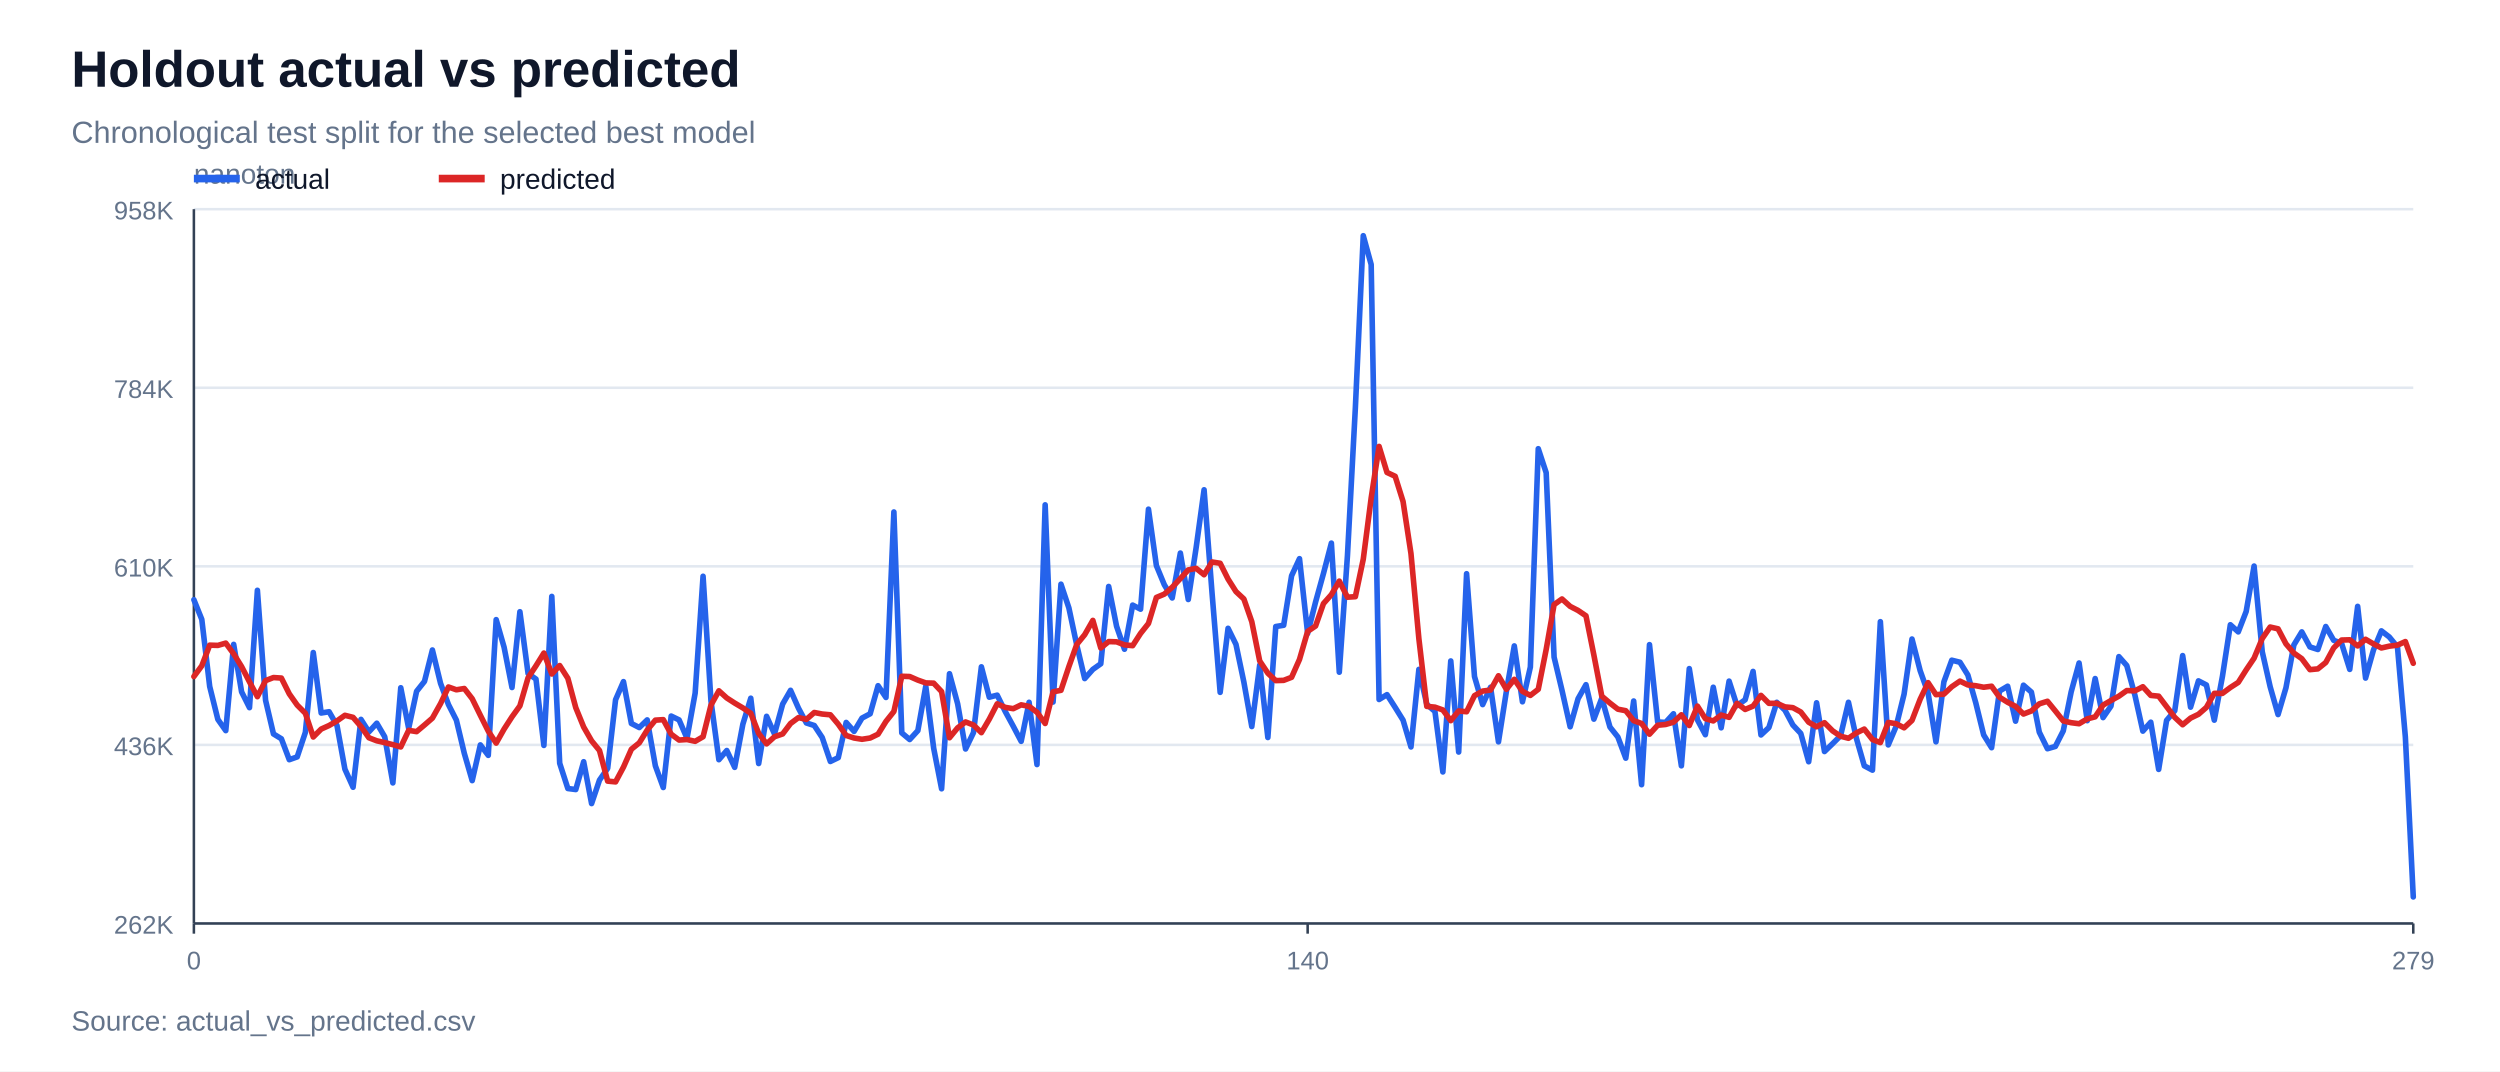
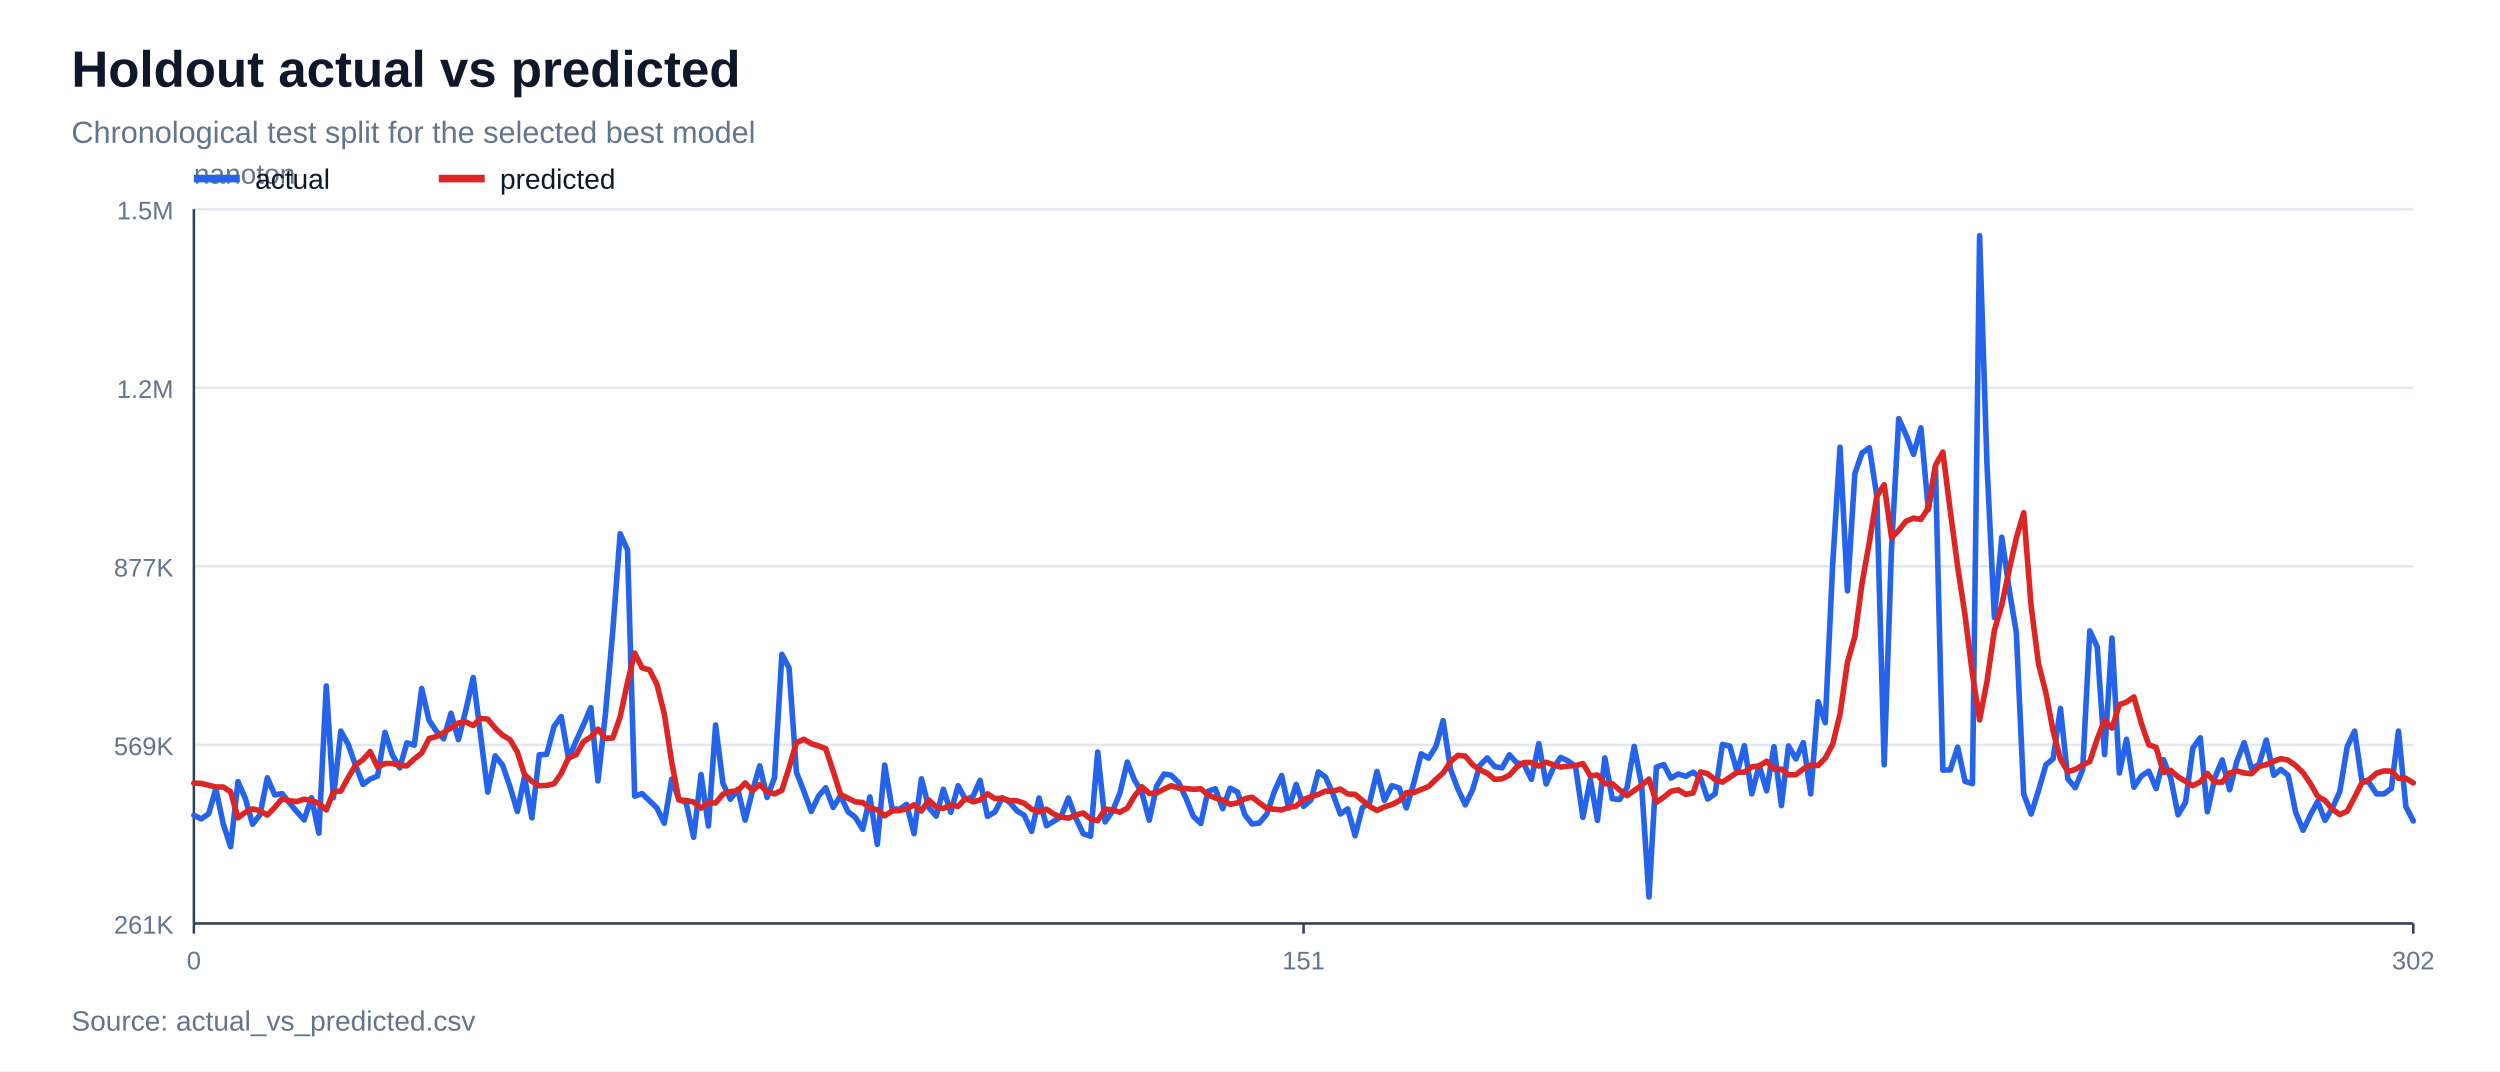
<svg xmlns="http://www.w3.org/2000/svg" width="980" height="420" viewBox="0 0 980 420">
  <rect width="100%" height="100%" fill="#ffffff" />
  <text x="28" y="34" font-family="Arial, sans-serif" font-size="20" font-weight="700" fill="#0f172a">Holdout actual vs predicted</text>
  <text x="28" y="56" font-family="Arial, sans-serif" font-size="12" fill="#64748b">Chronological test split for the selected best model</text>
  <line x1="76" y1="362.0" x2="946" y2="362.0" stroke="#e2e8f0" stroke-width="1" />
-   <text x="68" y="366.0" font-family="Arial, sans-serif" font-size="10" text-anchor="end" fill="#64748b">262K</text>
+   <text x="68" y="366.0" font-family="Arial, sans-serif" font-size="10" text-anchor="end" fill="#64748b">261K</text>
  <line x1="76" y1="292.0" x2="946" y2="292.0" stroke="#e2e8f0" stroke-width="1" />
-   <text x="68" y="296.0" font-family="Arial, sans-serif" font-size="10" text-anchor="end" fill="#64748b">436K</text>
+   <text x="68" y="296.0" font-family="Arial, sans-serif" font-size="10" text-anchor="end" fill="#64748b">569K</text>
  <line x1="76" y1="222.0" x2="946" y2="222.0" stroke="#e2e8f0" stroke-width="1" />
-   <text x="68" y="226.0" font-family="Arial, sans-serif" font-size="10" text-anchor="end" fill="#64748b">610K</text>
+   <text x="68" y="226.0" font-family="Arial, sans-serif" font-size="10" text-anchor="end" fill="#64748b">877K</text>
  <line x1="76" y1="152.0" x2="946" y2="152.0" stroke="#e2e8f0" stroke-width="1" />
-   <text x="68" y="156.0" font-family="Arial, sans-serif" font-size="10" text-anchor="end" fill="#64748b">784K</text>
+   <text x="68" y="156.0" font-family="Arial, sans-serif" font-size="10" text-anchor="end" fill="#64748b">1.2M</text>
  <line x1="76" y1="82.0" x2="946" y2="82.0" stroke="#e2e8f0" stroke-width="1" />
-   <text x="68" y="86.0" font-family="Arial, sans-serif" font-size="10" text-anchor="end" fill="#64748b">958K</text>
+   <text x="68" y="86.0" font-family="Arial, sans-serif" font-size="10" text-anchor="end" fill="#64748b">1.5M</text>
  <line x1="76" y1="362" x2="946" y2="362" stroke="#334155" stroke-width="1" />
  <line x1="76" y1="82" x2="76" y2="362" stroke="#334155" stroke-width="1" />
  <text x="76" y="72" font-family="Arial, sans-serif" font-size="11" fill="#64748b">nanoton</text>
  <line x1="76.0" y1="362" x2="76.0" y2="366" stroke="#334155" stroke-width="1" />
  <text x="76.0" y="380" font-family="Arial, sans-serif" font-size="10" text-anchor="middle" fill="#64748b">0</text>
-   <line x1="512.6" y1="362" x2="512.6" y2="366" stroke="#334155" stroke-width="1" />
-   <text x="512.6" y="380" font-family="Arial, sans-serif" font-size="10" text-anchor="middle" fill="#64748b">140</text>
+   <line x1="511.0" y1="362" x2="511.0" y2="366" stroke="#334155" stroke-width="1" />
+   <text x="511.0" y="380" font-family="Arial, sans-serif" font-size="10" text-anchor="middle" fill="#64748b">151</text>
  <line x1="946.0" y1="362" x2="946.0" y2="366" stroke="#334155" stroke-width="1" />
-   <text x="946.0" y="380" font-family="Arial, sans-serif" font-size="10" text-anchor="middle" fill="#64748b">279</text>
-   <polyline points="76.0,235.1 79.1,242.8 82.2,269.1 85.4,282.0 88.5,286.4 91.6,252.6 94.7,271.2 97.8,277.4 100.9,231.4 104.1,274.5 107.2,287.7 110.3,289.6 113.4,297.8 116.5,296.7 119.7,287.1 122.8,255.8 125.9,279.5 129.0,279.0 132.1,284.4 135.2,301.5 138.4,308.6 141.5,282.0 144.6,286.9 147.7,283.5 150.8,288.8 154.0,306.9 157.1,269.6 160.2,285.5 163.3,271.0 166.4,267.1 169.5,254.8 172.7,267.9 175.8,276.2 178.9,282.3 182.0,295.3 185.1,306.0 188.3,292.0 191.4,296.1 194.5,242.9 197.6,253.7 200.7,269.5 203.8,239.8 207.0,264.0 210.1,266.2 213.2,292.2 216.3,233.8 219.4,299.2 222.6,309.1 225.7,309.5 228.8,298.6 231.9,315.0 235.0,305.8 238.2,301.2 241.3,274.3 244.4,267.2 247.5,283.6 250.6,285.2 253.7,282.2 256.9,300.2 260.0,308.7 263.1,280.7 266.2,282.2 269.3,289.4 272.5,271.7 275.6,225.9 278.7,274.8 281.8,297.8 284.9,294.2 288.0,300.8 291.2,283.9 294.3,273.7 297.4,299.3 300.5,280.8 303.6,287.7 306.8,276.0 309.9,270.6 313.0,277.6 316.1,283.4 319.2,284.4 322.3,289.1 325.5,298.5 328.6,297.0 331.7,283.2 334.8,286.7 337.9,281.5 341.1,279.8 344.2,268.8 347.3,273.4 350.4,200.7 353.5,287.3 356.6,289.9 359.8,286.4 362.9,269.0 366.0,293.3 369.1,309.2 372.2,264.1 375.4,275.9 378.5,293.6 381.6,287.2 384.7,261.4 387.8,273.3 390.9,272.5 394.1,279.0 397.2,284.7 400.3,290.6 403.4,275.3 406.5,299.7 409.7,197.9 412.8,275.2 415.9,229.0 419.0,238.3 422.1,252.9 425.2,266.0 428.4,262.4 431.5,260.2 434.6,229.9 437.7,245.5 440.8,254.5 444.0,237.2 447.1,238.8 450.2,199.6 453.3,221.7 456.4,229.2 459.5,234.4 462.7,216.8 465.8,235.0 468.9,214.6 472.0,192.0 475.1,232.2 478.3,271.4 481.4,246.3 484.5,252.6 487.6,267.4 490.7,284.8 493.8,260.7 497.0,289.1 500.1,245.6 503.2,245.1 506.3,225.7 509.4,219.0 512.6,248.3 515.7,236.0 518.8,224.8 521.9,212.9 525.0,263.5 528.2,217.8 531.3,159.9 534.4,92.4 537.5,103.7 540.6,274.2 543.7,272.3 546.9,277.3 550.0,282.3 553.1,292.8 556.2,262.4 559.3,276.1 562.5,278.9 565.6,302.6 568.7,259.1 571.8,294.8 574.9,224.9 578.0,265.2 581.2,276.2 584.3,269.4 587.4,290.8 590.5,271.0 593.6,253.2 596.8,275.1 599.9,261.5 603.0,175.9 606.1,185.3 609.2,257.6 612.3,270.6 615.5,284.9 618.6,273.9 621.7,268.4 624.8,281.9 627.9,273.7 631.1,285.0 634.2,288.9 637.3,297.2 640.4,274.8 643.5,307.6 646.6,252.7 649.8,283.0 652.9,283.2 656.0,279.8 659.1,300.2 662.2,262.1 665.4,282.2 668.5,288.0 671.6,269.4 674.7,285.3 677.8,267.0 680.9,276.6 684.1,274.3 687.2,263.2 690.3,288.1 693.4,285.2 696.5,275.3 699.7,278.4 702.8,284.2 705.9,287.5 709.0,298.6 712.1,275.5 715.2,294.6 718.4,291.5 721.5,288.4 724.6,275.3 727.7,289.4 730.8,300.2 734.0,301.9 737.1,243.7 740.2,292.0 743.3,284.7 746.4,272.1 749.5,250.5 752.7,262.9 755.8,271.6 758.9,290.8 762.0,267.3 765.1,258.8 768.3,259.6 771.4,264.6 774.5,275.5 777.6,288.1 780.7,293.1 783.8,270.9 787.0,269.0 790.1,282.7 793.2,268.6 796.3,271.3 799.4,287.0 802.6,293.5 805.7,292.6 808.8,286.5 811.9,271.2 815.0,259.9 818.2,282.5 821.3,266.0 824.4,281.3 827.5,276.8 830.6,257.4 833.7,260.9 836.9,272.6 840.0,286.6 843.1,283.1 846.2,301.6 849.3,282.4 852.5,278.6 855.6,257.0 858.7,277.2 861.8,266.9 864.9,268.5 868.0,282.3 871.2,265.1 874.3,244.9 877.4,247.7 880.5,239.7 883.6,221.9 886.8,255.5 889.9,269.2 893.0,280.1 896.1,269.6 899.2,252.8 902.3,247.7 905.5,253.6 908.6,254.6 911.7,245.6 914.8,251.0 917.9,252.2 921.1,262.4 924.2,237.7 927.3,265.8 930.4,254.8 933.5,247.3 936.6,249.7 939.8,253.6 942.9,288.9 946.0,351.6" fill="none" stroke="#2563eb" stroke-width="2.2" stroke-linejoin="round" stroke-linecap="round" />
-   <polyline points="76.0,265.2 79.1,261.0 82.2,252.9 85.4,253.0 88.5,252.1 91.6,256.3 94.7,261.3 97.8,267.3 100.9,273.1 104.1,266.8 107.2,265.6 110.3,265.8 113.4,272.0 116.5,276.4 119.7,279.6 122.8,288.9 125.9,285.8 129.0,284.4 132.1,282.6 135.2,280.4 138.4,281.2 141.5,284.8 144.6,289.2 147.7,290.4 150.8,291.1 154.0,291.9 157.1,292.8 160.2,286.3 163.3,286.8 166.4,284.2 169.5,281.5 172.7,275.8 175.8,269.3 178.9,270.4 182.0,269.9 185.1,273.9 188.3,280.4 191.4,286.6 194.5,291.3 197.6,285.8 200.7,281.0 203.8,276.7 207.0,265.7 210.1,261.0 213.2,256.0 216.3,264.2 219.4,260.9 222.6,265.9 225.7,277.4 228.8,285.0 231.9,290.4 235.0,294.2 238.2,306.2 241.3,306.5 244.4,300.7 247.5,293.7 250.6,291.2 253.7,286.2 256.9,282.3 260.0,282.1 263.1,287.8 266.2,290.1 269.3,289.9 272.5,290.6 275.6,288.8 278.7,276.4 281.8,270.8 284.9,273.6 288.0,275.6 291.2,277.5 294.3,279.6 297.4,287.5 300.5,291.6 303.6,288.8 306.8,287.7 309.9,283.6 313.0,281.3 316.1,282.0 319.2,279.3 322.3,279.9 325.5,280.2 328.6,283.9 331.7,288.3 334.8,289.3 337.9,289.8 341.1,289.3 344.2,287.8 347.3,282.8 350.4,278.9 353.5,265.1 356.6,265.2 359.8,266.6 362.9,267.7 366.0,267.8 369.1,271.1 372.2,289.2 375.4,285.3 378.5,283.0 381.6,284.2 384.7,287.2 387.8,281.9 390.9,275.9 394.1,277.3 397.2,277.8 400.3,276.3 403.4,276.9 406.5,279.2 409.7,283.6 412.8,271.2 415.9,270.6 419.0,261.3 422.1,252.6 425.2,248.8 428.4,243.2 431.5,254.0 434.6,251.5 437.7,251.6 440.8,252.8 444.0,253.1 447.1,248.3 450.2,244.4 453.3,234.2 456.4,232.9 459.5,230.2 462.7,226.8 465.8,223.4 468.9,222.8 472.0,225.3 475.1,220.3 478.3,220.8 481.4,227.0 484.5,231.9 487.6,234.8 490.7,243.7 493.8,259.1 497.0,263.9 500.1,266.8 503.2,266.7 506.3,265.5 509.4,258.5 512.6,247.5 515.7,245.4 518.8,236.6 521.9,233.1 525.0,227.8 528.2,234.1 531.3,233.9 534.4,219.2 537.5,195.2 540.6,175.0 543.7,185.2 546.9,186.7 550.0,196.6 553.1,217.0 556.2,250.4 559.3,276.9 562.5,277.2 565.6,278.3 568.7,282.5 571.8,278.7 574.9,279.0 578.0,272.7 581.2,270.9 584.3,270.5 587.4,264.9 590.5,270.2 593.6,266.3 596.8,271.0 599.9,272.6 603.0,270.2 606.1,254.6 609.2,237.0 612.3,234.8 615.5,237.7 618.6,239.3 621.7,241.4 624.8,256.8 627.9,272.9 631.1,275.6 634.2,278.0 637.3,278.6 640.4,282.5 643.5,283.6 646.6,287.8 649.8,284.3 652.9,284.0 656.0,283.1 659.1,280.2 662.2,284.4 665.4,276.8 668.5,281.7 671.6,282.6 674.7,280.3 677.8,281.2 680.9,275.7 684.1,278.1 687.2,276.8 690.3,272.6 693.4,275.7 696.5,275.7 699.7,277.1 702.8,277.4 705.9,279.1 709.0,283.1 712.1,284.9 715.2,283.3 718.4,286.5 721.5,288.6 724.6,289.4 727.7,287.3 730.8,285.8 734.0,289.9 737.1,291.1 740.2,283.2 743.3,283.7 746.4,285.3 749.5,282.4 752.7,274.1 755.8,267.6 758.9,272.3 762.0,272.1 765.1,269.2 768.3,267.0 771.4,268.5 774.5,268.8 777.6,269.4 780.7,269.0 783.8,273.3 787.0,275.3 790.1,276.9 793.2,279.9 796.3,278.7 799.4,275.9 802.6,274.9 805.7,278.7 808.8,282.6 811.9,283.3 815.0,283.7 818.2,281.8 821.3,281.0 824.4,276.4 827.5,274.6 830.6,272.9 833.7,270.7 836.9,270.8 840.0,269.2 843.1,272.6 846.2,272.9 849.3,277.0 852.5,281.2 855.6,284.1 858.7,281.5 861.8,280.0 864.9,277.3 868.0,271.8 871.2,271.8 874.3,269.5 877.4,267.5 880.5,262.6 883.6,258.0 886.8,250.3 889.9,245.8 893.0,246.5 896.1,252.4 899.2,256.0 902.3,258.2 905.5,262.5 908.6,262.2 911.7,259.7 914.8,254.0 917.9,250.9 921.1,250.8 924.2,253.2 927.3,250.6 930.4,252.4 933.5,254.0 936.6,253.3 939.8,252.9 942.9,251.5 946.0,260.0" fill="none" stroke="#dc2626" stroke-width="2.2" stroke-linejoin="round" stroke-linecap="round" />
+   <text x="946.0" y="380" font-family="Arial, sans-serif" font-size="10" text-anchor="middle" fill="#64748b">302</text>
+   <polyline points="76.0,319.6 78.9,321.0 81.8,319.0 84.6,309.2 87.5,322.9 90.4,331.9 93.3,306.4 96.2,313.1 99.0,323.1 101.9,319.4 104.8,304.9 107.7,311.6 110.6,311.1 113.5,314.8 116.3,318.1 119.2,321.4 122.1,312.7 125.0,326.6 127.9,268.9 130.7,312.7 133.6,286.6 136.5,291.8 139.4,300.1 142.3,307.5 145.1,305.4 148.0,304.2 150.9,287.1 153.8,295.9 156.7,301.0 159.5,291.2 162.4,292.1 165.3,269.9 168.2,282.4 171.1,286.7 173.9,289.6 176.8,279.6 179.7,289.9 182.6,278.4 185.5,265.6 188.4,288.3 191.2,310.5 194.1,296.3 197.0,299.9 199.9,308.3 202.8,318.1 205.6,304.5 208.5,320.6 211.4,295.9 214.3,295.7 217.2,284.7 220.0,280.9 222.9,297.5 225.8,290.5 228.7,284.2 231.6,277.4 234.4,306.1 237.3,280.2 240.2,247.5 243.1,209.2 246.0,215.6 248.8,312.1 251.7,311.1 254.6,313.9 257.5,316.7 260.4,322.7 263.3,305.4 266.1,313.2 269.0,314.8 271.9,328.2 274.8,303.6 277.7,323.8 280.5,284.2 283.4,307.1 286.3,313.3 289.2,309.4 292.1,321.5 294.9,310.3 297.8,300.2 300.7,312.6 303.6,304.9 306.5,256.5 309.3,261.8 312.2,302.7 315.1,310.1 318.0,318.1 320.9,312.0 323.7,308.8 326.6,316.5 329.5,311.9 332.4,318.2 335.3,320.4 338.2,325.1 341.0,312.4 343.9,331.0 346.8,299.9 349.7,317.1 352.6,317.2 355.4,315.3 358.3,326.8 361.2,305.3 364.1,316.6 367.0,319.9 369.8,309.4 372.7,318.4 375.6,308.0 378.5,313.5 381.4,312.2 384.2,305.9 387.1,320.0 390.0,318.3 392.9,312.7 395.8,314.5 398.6,317.8 401.5,319.6 404.4,325.9 407.3,312.8 410.2,323.7 413.1,321.9 415.9,320.2 418.8,312.8 421.7,320.7 424.6,326.8 427.5,327.8 430.3,294.8 433.2,322.2 436.1,318.0 439.0,310.9 441.9,298.7 444.7,305.7 447.6,310.6 450.5,321.5 453.4,308.2 456.3,303.4 459.1,303.9 462.0,306.7 464.9,312.9 467.8,320.0 470.7,322.8 473.5,310.2 476.4,309.2 479.3,317.0 482.2,309.0 485.1,310.5 488.0,319.4 490.8,323.0 493.7,322.6 496.6,319.1 499.5,310.4 502.4,304.0 505.2,316.8 508.1,307.5 511.0,316.1 513.9,313.6 516.8,302.6 519.6,304.6 522.5,311.2 525.4,319.1 528.3,317.1 531.2,327.6 534.0,316.7 536.9,314.6 539.8,302.4 542.7,313.8 545.6,308.0 548.5,308.9 551.3,316.7 554.2,307.0 557.1,295.5 560.0,297.2 562.9,292.6 565.7,282.5 568.6,301.6 571.5,309.3 574.4,315.5 577.3,309.5 580.1,300.0 583.0,297.1 585.9,300.5 588.8,301.0 591.7,295.9 594.5,299.0 597.4,299.6 600.3,305.5 603.2,291.5 606.1,307.3 608.9,301.1 611.8,296.9 614.7,298.3 617.6,300.4 620.5,320.4 623.4,305.5 626.2,321.6 629.1,297.1 632.0,313.1 634.9,313.4 637.8,308.7 640.6,292.6 643.5,307.7 646.4,351.6 649.3,300.7 652.2,299.7 655.0,305.0 657.9,303.4 660.8,304.3 663.7,302.7 666.6,304.9 669.4,313.2 672.3,311.2 675.2,291.8 678.1,292.5 681.0,302.7 683.8,292.3 686.7,311.2 689.6,300.0 692.5,310.0 695.4,292.7 698.3,315.8 701.1,292.4 704.0,297.5 706.9,291.1 709.8,311.2 712.7,275.1 715.5,283.3 718.4,221.4 721.3,175.3 724.2,231.6 727.1,185.7 729.9,177.6 732.8,175.5 735.7,194.3 738.6,299.8 741.5,214.5 744.3,164.1 747.2,170.5 750.1,178.1 753.0,167.7 755.9,199.8 758.7,183.2 761.6,301.9 764.5,301.8 767.4,292.9 770.3,306.3 773.2,307.2 776.0,92.4 778.9,182.1 781.8,242.1 784.7,210.6 787.6,231.1 790.4,248.0 793.3,311.2 796.2,319.1 799.1,309.9 802.0,299.8 804.8,297.5 807.7,277.7 810.6,305.3 813.5,308.8 816.4,301.7 819.2,247.3 822.1,253.5 825.0,295.8 827.9,250.1 830.8,303.0 833.6,289.8 836.5,308.6 839.4,304.2 842.3,302.3 845.2,309.1 848.1,297.8 850.9,304.9 853.8,319.4 856.7,314.6 859.6,293.2 862.5,289.2 865.3,318.2 868.2,304.9 871.1,297.9 874.0,309.6 876.9,298.3 879.7,291.1 882.6,301.3 885.5,299.7 888.4,290.1 891.3,303.9 894.1,301.6 897.0,304.0 899.9,318.4 902.8,325.5 905.7,319.4 908.5,314.2 911.4,321.6 914.3,316.8 917.2,310.3 920.1,292.7 923.0,286.6 925.8,305.7 928.7,306.8 931.6,311.2 934.5,311.2 937.4,309.1 940.2,286.6 943.1,316.2 946.0,321.8" fill="none" stroke="#2563eb" stroke-width="2.2" stroke-linejoin="round" stroke-linecap="round" />
+   <polyline points="76.0,307.0 78.9,307.1 81.8,307.8 84.6,308.5 87.5,308.5 90.4,310.4 93.3,320.6 96.2,318.4 99.0,317.1 101.9,317.8 104.8,319.5 107.7,316.5 110.6,313.1 113.5,313.9 116.3,314.2 119.2,313.3 122.1,313.7 125.0,315.0 127.9,317.5 130.7,310.4 133.6,310.1 136.5,304.8 139.4,299.9 142.3,297.8 145.1,294.6 148.0,300.7 150.9,299.3 153.8,299.3 156.7,300.0 159.5,300.2 162.4,297.5 165.3,295.2 168.2,289.5 171.1,288.7 173.9,287.2 176.8,285.3 179.7,283.4 182.6,283.0 185.5,284.4 188.4,281.6 191.2,281.9 194.1,285.4 197.0,288.2 199.9,289.9 202.8,294.8 205.6,303.6 208.5,306.3 211.4,308.0 214.3,307.9 217.2,307.2 220.0,303.2 222.9,297.0 225.8,295.9 228.7,290.8 231.6,288.9 234.4,285.8 237.3,289.4 240.2,289.3 243.1,281.0 246.0,267.4 248.8,256.0 251.7,261.8 254.6,262.6 257.5,268.2 260.4,279.8 263.3,298.7 266.1,313.6 269.0,313.8 271.9,314.4 274.8,316.8 277.7,314.6 280.5,314.8 283.4,311.3 286.3,310.3 289.2,310.0 292.1,306.9 294.9,309.9 297.8,307.6 300.7,310.3 303.6,311.2 306.5,309.8 309.3,301.0 312.2,291.1 315.1,289.8 318.0,291.5 320.9,292.4 323.7,293.5 326.6,302.3 329.5,311.4 332.4,312.9 335.3,314.3 338.2,314.6 341.0,316.8 343.9,317.4 346.8,319.8 349.7,317.9 352.6,317.7 355.4,317.1 358.3,315.5 361.2,317.9 364.1,313.6 367.0,316.4 369.8,316.9 372.7,315.6 375.6,316.1 378.5,312.9 381.4,314.3 384.2,313.6 387.1,311.2 390.0,313.0 392.9,313.0 395.8,313.8 398.6,313.9 401.5,314.9 404.4,317.2 407.3,318.2 410.2,317.2 413.1,319.1 415.9,320.3 418.8,320.7 421.7,319.5 424.6,318.7 427.5,321.0 430.3,321.7 433.2,317.2 436.1,317.5 439.0,318.4 441.9,316.8 444.7,312.1 447.6,308.4 450.5,311.0 453.4,310.9 456.3,309.3 459.1,308.0 462.0,308.9 464.9,309.1 467.8,309.4 470.7,309.2 473.5,311.6 476.4,312.8 479.3,313.6 482.2,315.3 485.1,314.7 488.0,313.1 490.8,312.5 493.7,314.7 496.6,316.9 499.5,317.2 502.4,317.5 505.2,316.4 508.1,316.0 511.0,313.4 513.9,312.3 516.8,311.4 519.6,310.1 522.5,310.2 525.4,309.3 528.3,311.2 531.2,311.4 534.0,313.7 536.9,316.1 539.8,317.7 542.7,316.3 545.6,315.4 548.5,313.9 551.3,310.7 554.2,310.7 557.1,309.5 560.0,308.3 562.9,305.5 565.7,303.0 568.6,298.6 571.5,296.1 574.4,296.4 577.3,299.8 580.1,301.8 583.0,303.1 585.9,305.5 588.8,305.3 591.7,303.9 594.5,300.7 597.4,298.9 600.3,298.9 603.2,300.3 606.1,298.8 608.9,299.8 611.8,300.7 614.7,300.3 617.6,300.1 620.5,299.3 623.4,304.1 626.2,303.8 629.1,307.2 632.0,307.2 634.9,309.7 637.8,311.9 640.6,309.9 643.5,307.8 646.4,305.4 649.3,314.5 652.2,312.5 655.0,310.2 657.9,309.6 660.8,311.4 663.7,310.8 666.6,302.6 669.4,303.3 672.3,305.6 675.2,306.6 678.1,304.7 681.0,302.7 683.8,302.7 686.7,300.6 689.6,300.3 692.5,298.4 695.4,301.5 698.3,301.5 701.1,303.7 704.0,303.7 706.9,301.4 709.8,299.9 712.7,300.1 715.5,297.2 718.4,291.8 721.3,279.9 724.2,259.6 727.1,249.6 729.9,228.7 732.8,212.5 735.7,194.5 738.6,190.0 741.5,210.8 744.3,207.9 747.2,204.3 750.1,203.1 753.0,203.6 755.9,199.1 758.7,182.4 761.6,177.2 764.5,200.2 767.4,222.1 770.3,241.2 773.2,264.3 776.0,282.2 778.9,267.1 781.8,247.1 784.7,237.1 787.6,223.4 790.4,210.9 793.3,201.0 796.2,237.5 799.1,260.3 802.0,271.6 804.8,286.5 807.7,297.6 810.6,302.5 813.5,301.6 816.4,299.9 819.2,298.5 822.1,289.7 825.0,282.4 827.9,285.4 830.8,276.2 833.6,275.2 836.5,273.2 839.4,283.5 842.3,291.9 845.2,293.0 848.1,302.8 850.9,302.0 853.8,304.5 856.7,306.3 859.6,308.0 862.5,306.5 865.3,303.2 868.2,306.6 871.1,306.6 874.0,303.0 876.9,302.2 879.7,303.0 882.6,303.3 885.5,300.5 888.4,299.7 891.3,298.4 894.1,297.4 897.0,298.0 899.9,300.1 902.8,302.9 905.7,307.2 908.5,312.1 911.4,313.8 914.3,317.2 917.2,319.3 920.1,318.0 923.0,312.5 925.8,307.0 928.7,305.6 931.6,303.1 934.5,302.2 937.4,302.3 940.2,305.1 943.1,305.1 946.0,306.9" fill="none" stroke="#dc2626" stroke-width="2.2" stroke-linejoin="round" stroke-linecap="round" />
  <line x1="76" y1="70" x2="94" y2="70" stroke="#2563eb" stroke-width="3" />
  <text x="100" y="74" font-family="Arial, sans-serif" font-size="11" fill="#0f172a">actual</text>
  <line x1="172" y1="70" x2="190" y2="70" stroke="#dc2626" stroke-width="3" />
  <text x="196" y="74" font-family="Arial, sans-serif" font-size="11" fill="#0f172a">predicted</text>
  <text x="28" y="404" font-family="Arial, sans-serif" font-size="11" fill="#64748b">Source: actual_vs_predicted.csv</text>
</svg>
